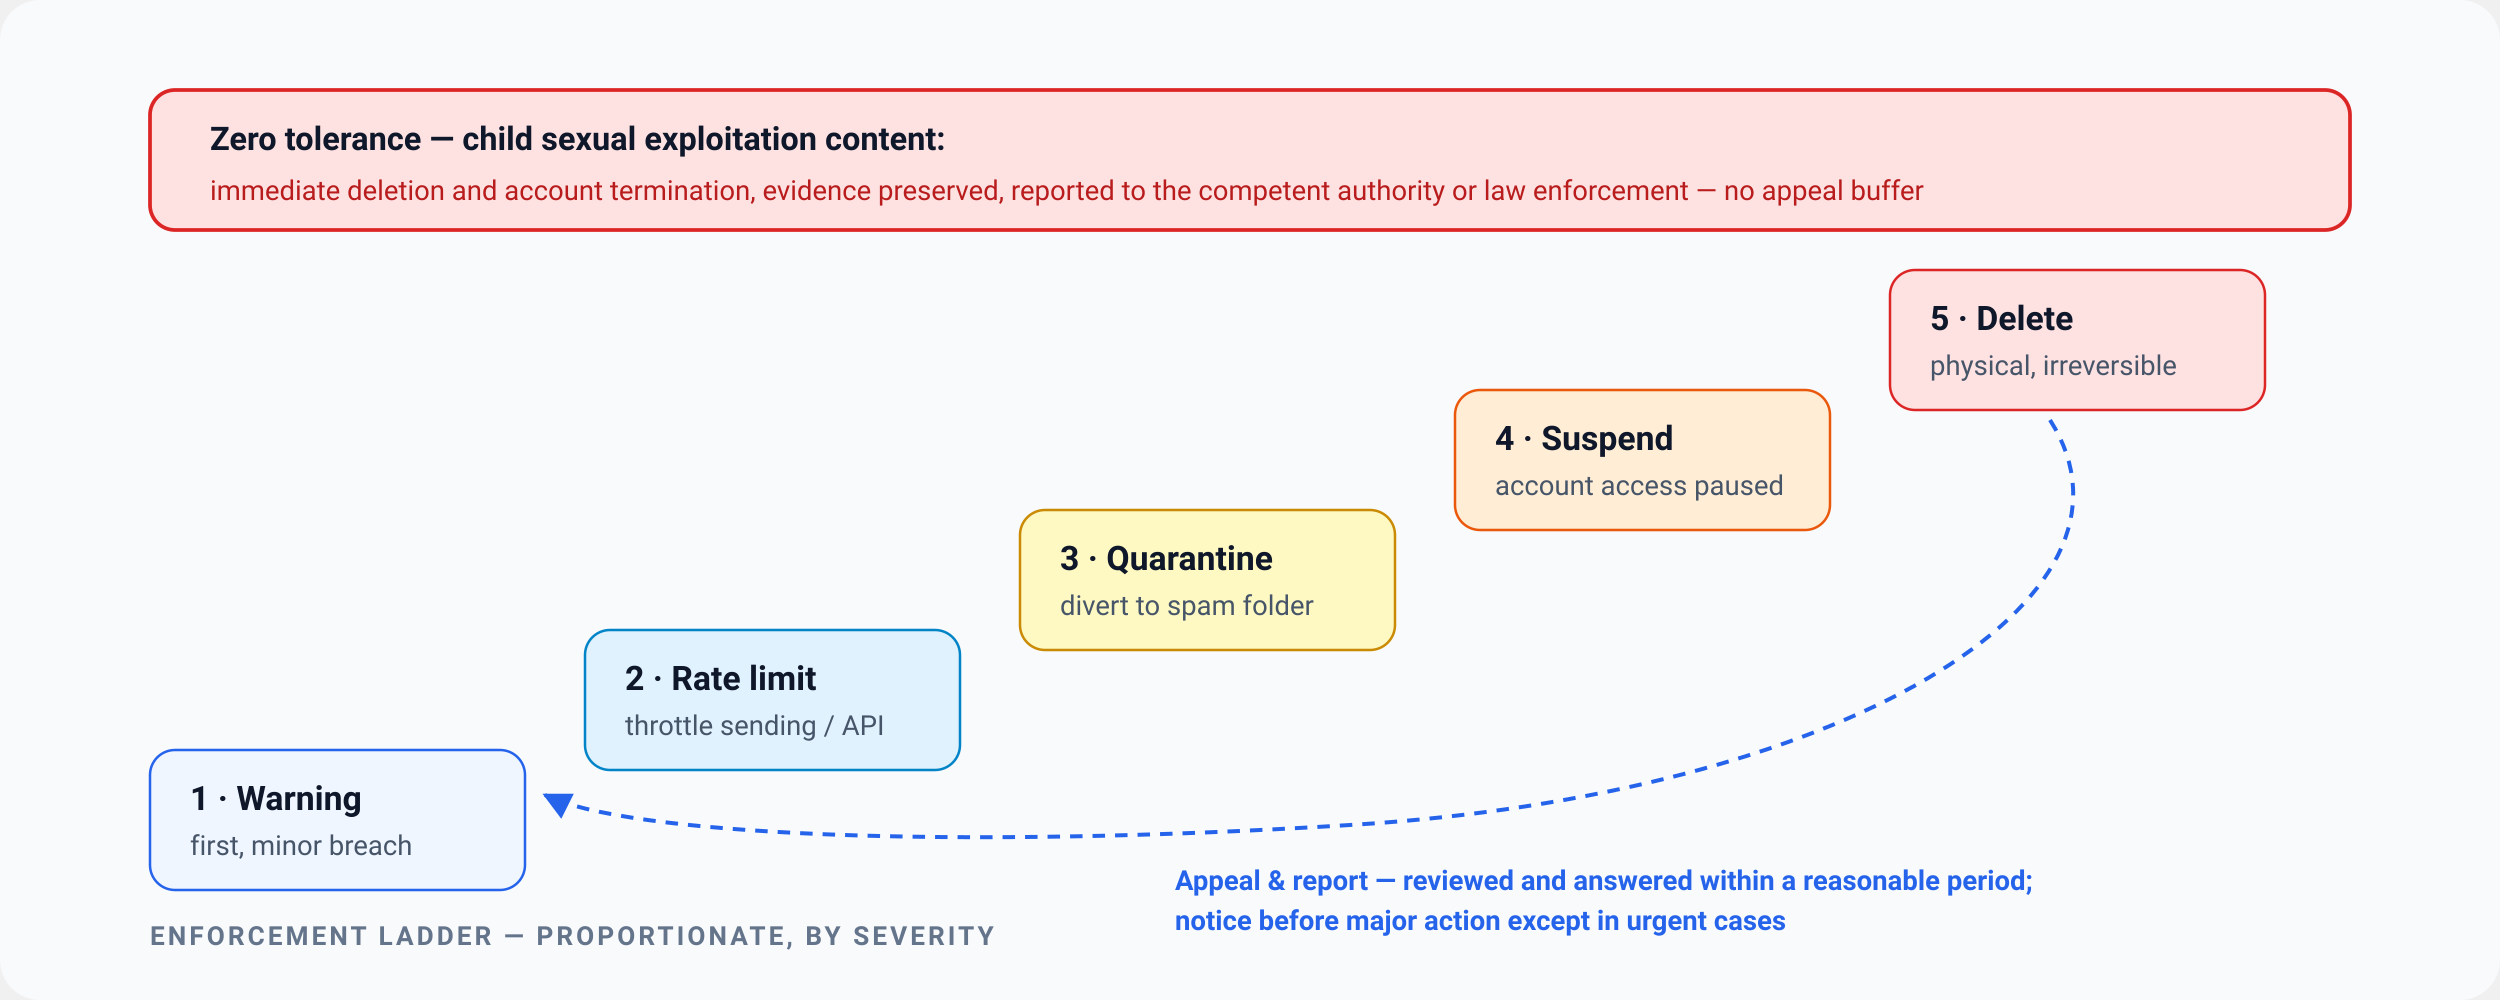
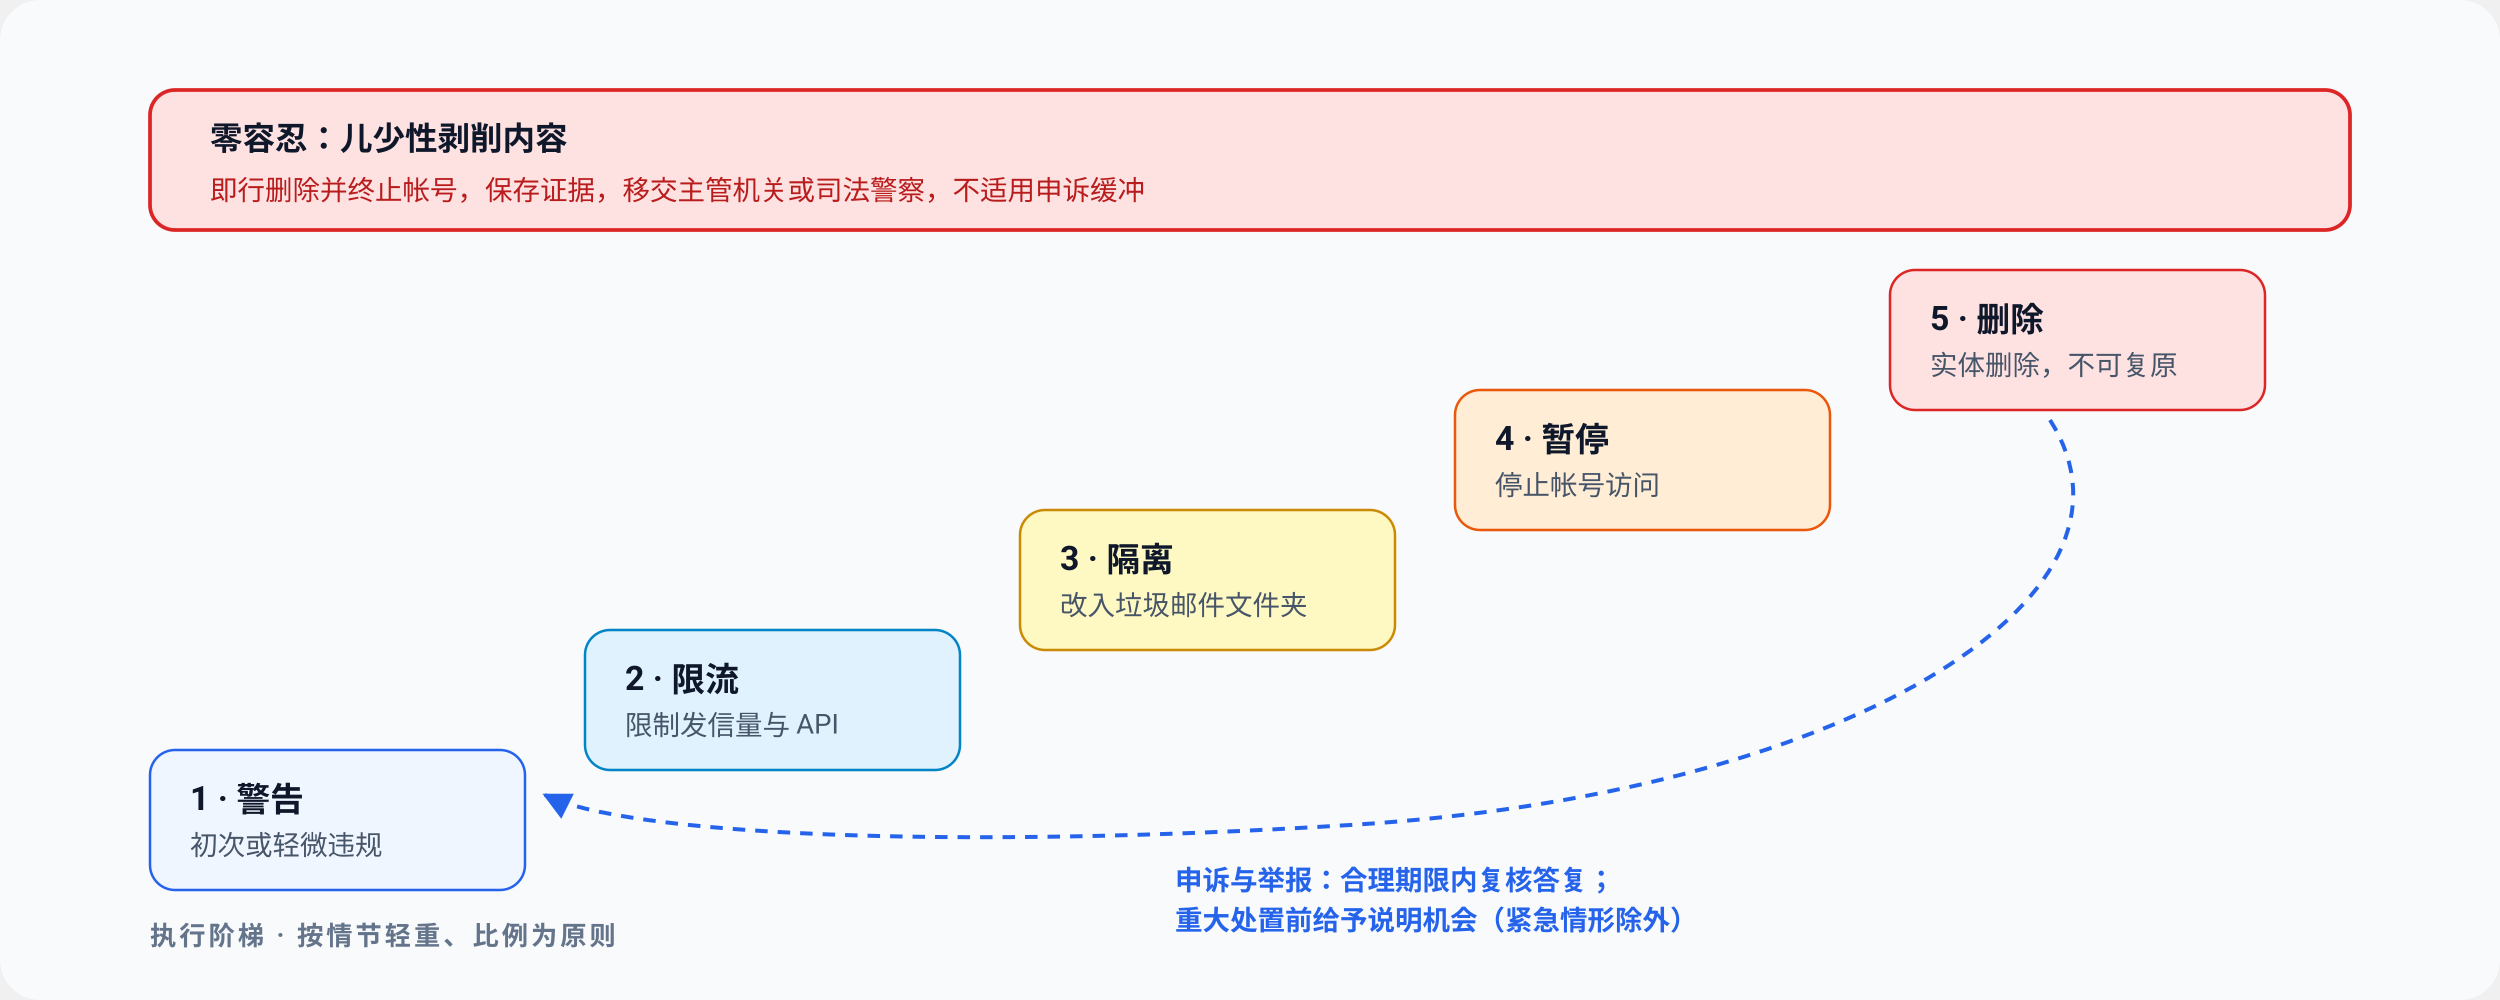
- <svg xmlns="http://www.w3.org/2000/svg" viewBox="0 0 1000 400" width="100%" role="img" aria-label="Enforcement ladder: warning, rate limit, quarantine, suspend, delete — with an appeal path and a zero-tolerance CSAM shortcut">
+ <svg xmlns="http://www.w3.org/2000/svg" viewBox="0 0 1000 400" width="100%" role="img" aria-label="执行阶梯：警告、限流、隔离、暂停、删除，附申诉路径与儿少性剥削零容忍捷径">
  <style>
    .bg { fill: #f8fafc; }
    .step { fill: #ffffff; stroke: #e2e8f0; stroke-width: 1.5; }
    .s1 { fill: #eff6ff; stroke: #2563eb; }
    .s2 { fill: #e0f2fe; stroke: #0284c7; }
    .s3 { fill: #fef9c3; stroke: #ca8a04; }
    .s4 { fill: #ffedd5; stroke: #ea580c; }
    .s5 { fill: #fee2e2; stroke: #dc2626; }
    .band { fill: #fee2e2; stroke: #dc2626; stroke-width: 1.5; }
-     .t { font: 600 13.5px -apple-system, 'Segoe UI', Roboto, 'PingFang TC', 'Microsoft JhengHei', sans-serif; fill: #0f172a; }
-     .b { font: 400 11px -apple-system, 'Segoe UI', Roboto, 'PingFang TC', 'Microsoft JhengHei', sans-serif; fill: #475569; }
-     .bt { font: 600 13px -apple-system, 'Segoe UI', Roboto, 'PingFang TC', 'Microsoft JhengHei', sans-serif; fill: #0f172a; }
-     .b0 { font: 400 11px -apple-system, 'Segoe UI', Roboto, 'PingFang TC', 'Microsoft JhengHei', sans-serif; fill: #b91c1c; }
-     .tag { font: 600 10.5px -apple-system, 'Segoe UI', Roboto, sans-serif; letter-spacing: 1.2px; fill: #64748b; }
+     .t { font: 600 13.5px -apple-system, 'Segoe UI', Roboto, 'PingFang TC', 'Microsoft JhengHei', 'Noto Sans', sans-serif; fill: #0f172a; }
+     .b { font: 400 11px -apple-system, 'Segoe UI', Roboto, 'PingFang TC', 'Microsoft JhengHei', 'Noto Sans', sans-serif; fill: #475569; }
+     .bt { font: 600 13px -apple-system, 'Segoe UI', Roboto, 'PingFang TC', 'Microsoft JhengHei', 'Noto Sans', sans-serif; fill: #0f172a; }
+     .b0 { font: 400 11px -apple-system, 'Segoe UI', Roboto, 'PingFang TC', 'Microsoft JhengHei', 'Noto Sans', sans-serif; fill: #b91c1c; }
+     .tag { font: 600 10.5px -apple-system, 'Segoe UI', Roboto, 'PingFang TC', 'Microsoft JhengHei', 'Noto Sans', sans-serif; letter-spacing: 1.2px; fill: #64748b; }
    .loop { stroke: #2563eb; stroke-width: 1.6; fill: none; stroke-dasharray: 5 4; marker-end: url(#lh); }
-     .loop-t { font: 600 11px -apple-system, 'Segoe UI', Roboto, sans-serif; fill: #2563eb; }
+     .loop-t { font: 600 11px -apple-system, 'Segoe UI', Roboto, 'PingFang TC', 'Microsoft JhengHei', 'Noto Sans', sans-serif; fill: #2563eb; }
    @media (prefers-color-scheme: dark) {
      .bg { fill: #0b0f19; }
      .step { fill: #111827; stroke: #1e293b; }
      .s1 { fill: rgba(59,130,246,0.12); stroke: #3b82f6; }
      .s2 { fill: rgba(2,132,199,0.14); stroke: #38bdf8; }
      .s3 { fill: rgba(202,138,4,0.14); stroke: #facc15; }
      .s4 { fill: rgba(234,88,12,0.16); stroke: #fb923c; }
      .s5 { fill: rgba(220,38,38,0.16); stroke: #f87171; }
      .band { fill: rgba(220,38,38,0.16); stroke: #f87171; }
      .t { fill: #f1f5f9; }
      .b { fill: #94a3b8; }
      .bt { fill: #f1f5f9; }
      .b0 { fill: #fca5a5; }
      .tag { fill: #64748b; }
      .loop { stroke: #60a5fa; }
      .loop-t { fill: #60a5fa; }
      .mh { fill: #60a5fa; }
    }
  </style>
  <defs>
    <marker id="lh" viewBox="0 0 10 10" refX="9" refY="5" markerWidth="7" markerHeight="7" orient="auto-start-reverse">
      <path class="mh" d="M0,0 L10,5 L0,10 z" fill="#2563eb" />
    </marker>
  </defs>
  <rect class="bg" width="1000" height="400" rx="16" />
  <rect class="band" x="60" y="36" width="880" height="56" rx="10" />
-   <text class="bt" x="84" y="60">Zero tolerance — child sexual exploitation content:</text>
-   <text class="b0" x="84" y="80">immediate deletion and account termination, evidence preserved, reported to the competent authority or law enforcement — no appeal buffer</text>
+   <text class="bt" x="84" y="60">零容忍：儿少性剥削内容</text>
+   <text class="b0" x="84" y="80">即行删除并终止帐号，保存证据，移交主管机关或司法警察，不适用申诉缓冲</text>
  <rect class="s1" x="60" y="300" width="150" height="56" rx="10" />
-   <text class="t" x="76" y="324">1 · Warning</text>
-   <text class="b" x="76" y="342">first, minor breach</text>
+   <text class="t" x="76" y="324">1 · 警告</text>
+   <text class="b" x="76" y="342">初次或轻微违规</text>
  <rect class="s2" x="234" y="252" width="150" height="56" rx="10" />
-   <text class="t" x="250" y="276">2 · Rate limit</text>
-   <text class="b" x="250" y="294">throttle sending / API</text>
+   <text class="t" x="250" y="276">2 · 限流</text>
+   <text class="b" x="250" y="294">限制发信量与 API</text>
  <rect class="s3" x="408" y="204" width="150" height="56" rx="10" />
-   <text class="t" x="424" y="228">3 · Quarantine</text>
-   <text class="b" x="424" y="246">divert to spam folder</text>
+   <text class="t" x="424" y="228">3 · 隔离</text>
+   <text class="b" x="424" y="246">改入垃圾邮件文件夹</text>
  <rect class="s4" x="582" y="156" width="150" height="56" rx="10" />
-   <text class="t" x="598" y="180">4 · Suspend</text>
-   <text class="b" x="598" y="198">account access paused</text>
+   <text class="t" x="598" y="180">4 · 暂停</text>
+   <text class="b" x="598" y="198">停止帐号访问</text>
  <rect class="s5" x="756" y="108" width="150" height="56" rx="10" />
-   <text class="t" x="772" y="132">5 · Delete</text>
-   <text class="b" x="772" y="150">physical, irreversible</text>
+   <text class="t" x="772" y="132">5 · 删除</text>
+   <text class="b" x="772" y="150">实体删除，不可复原</text>
  <path class="loop" d="M820,168 C866,240 736,318 540,330 C380,340 250,334 218,318" />
-   <text class="loop-t" x="470" y="356">Appeal &amp; report — reviewed and answered within a reasonable period;</text>
-   <text class="loop-t" x="470" y="372">notice before major action except in urgent cases</text>
-   <text class="tag" x="60" y="378">ENFORCEMENT LADDER — PROPORTIONATE, BY SEVERITY</text>
+   <text class="loop-t" x="470" y="356">申诉与举报：合理期限内复核答复；</text>
+   <text class="loop-t" x="470" y="372">重大处置前给予说明机会（紧急情形除外）</text>
+   <text class="tag" x="60" y="378">执行阶梯 · 按情节轻重、比例为原则</text>
</svg>
